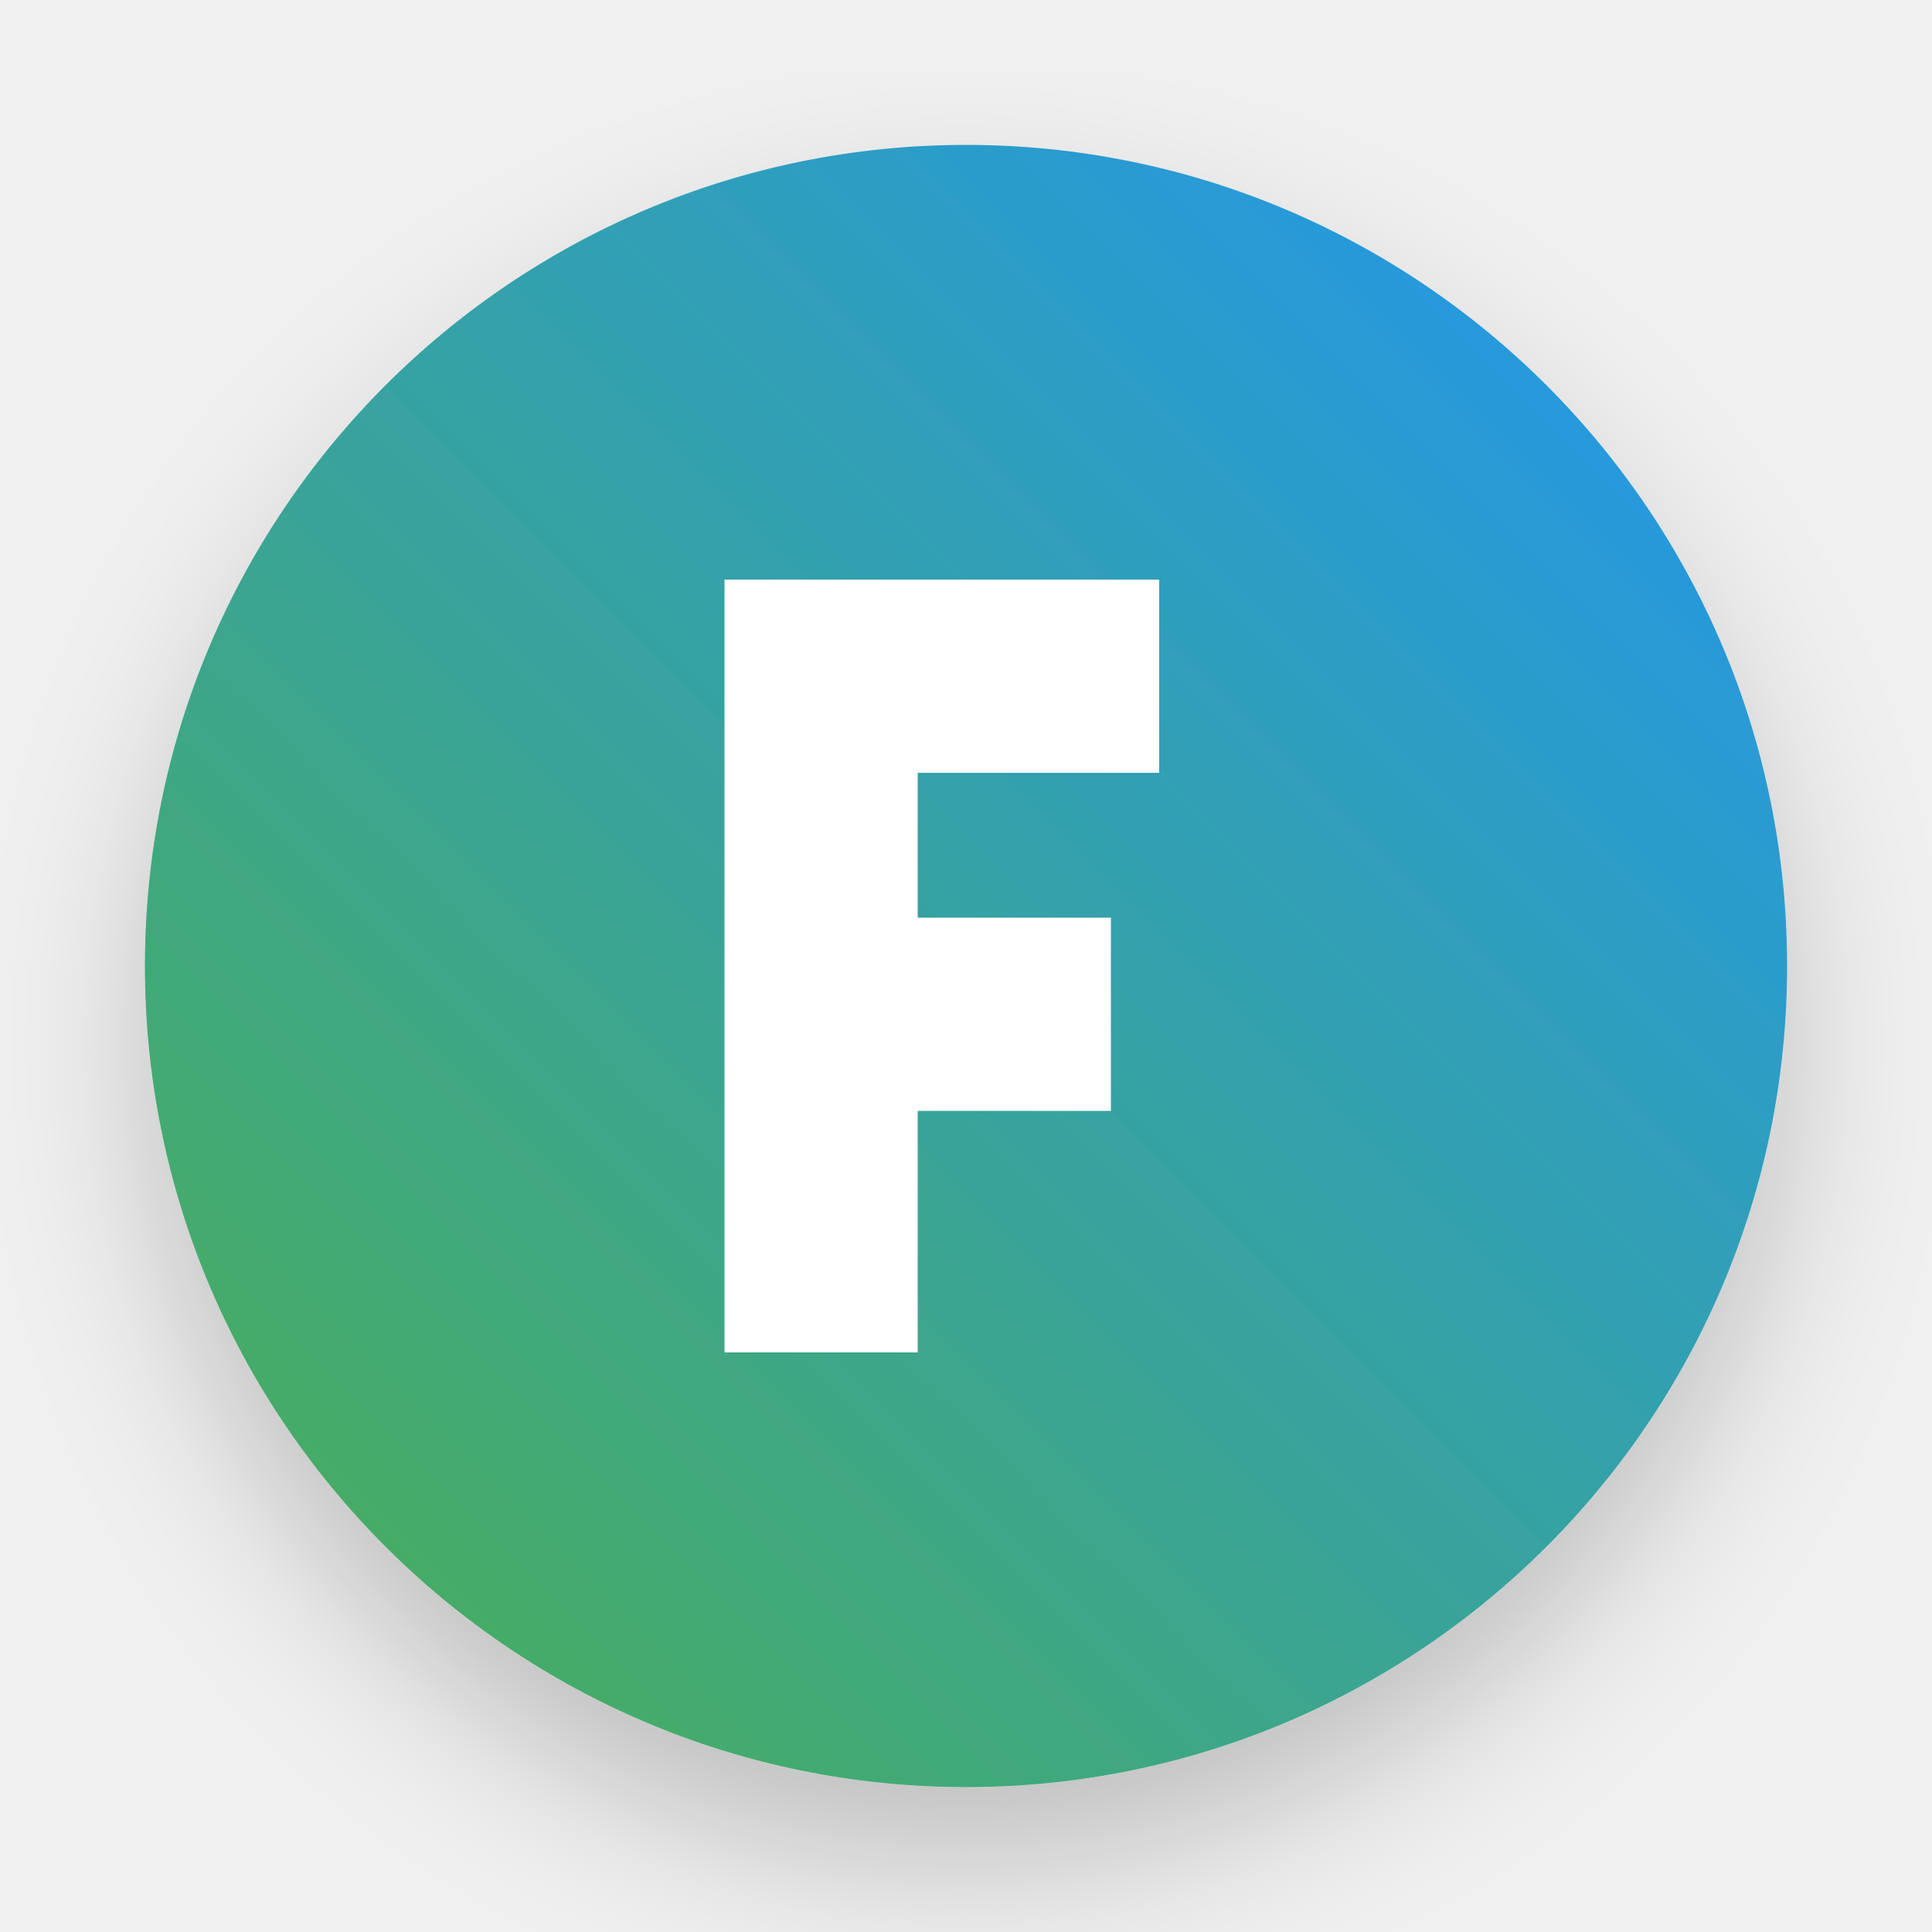
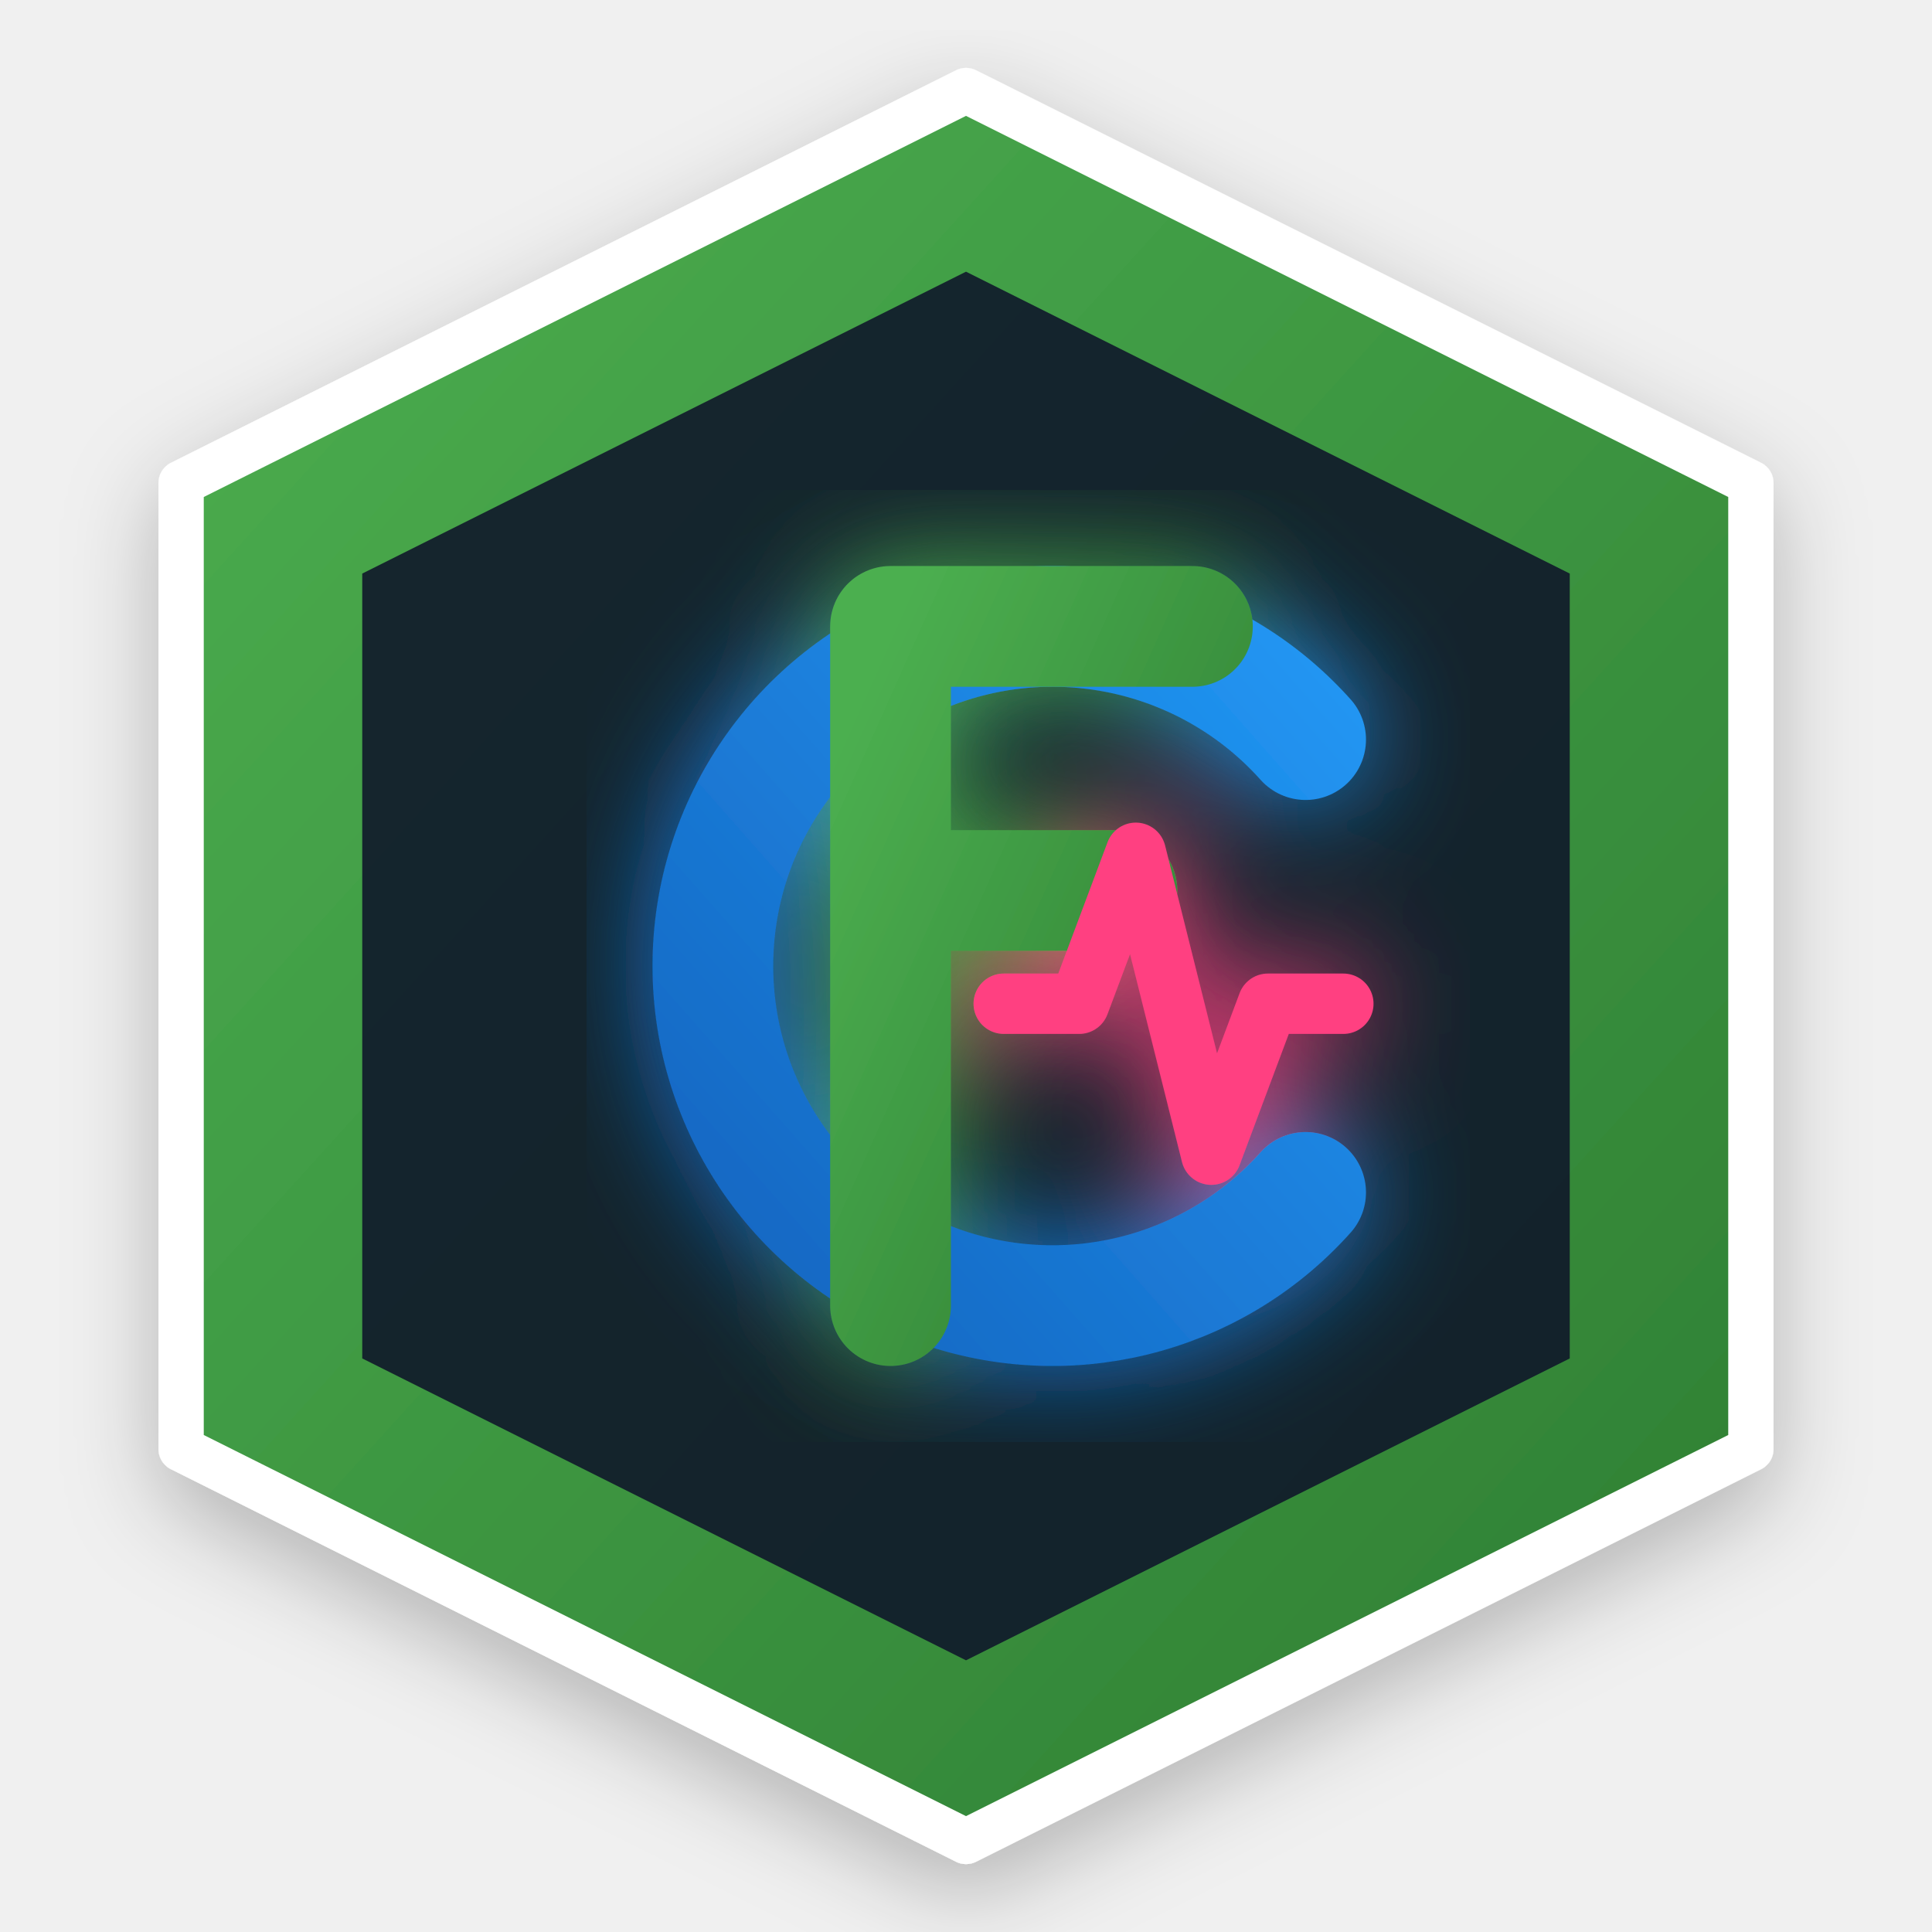
- <svg xmlns="http://www.w3.org/2000/svg" width="200" height="200" viewBox="0 0 200 200">
+ <svg xmlns="http://www.w3.org/2000/svg" viewBox="0 0 512 512" fill="none">
  <defs>
-     <linearGradient id="grad1" x1="0%" y1="100%" x2="100%" y2="0%">
-       <stop offset="0%" style="stop-color:#4CAF50;stop-opacity:1" />
-       <stop offset="100%" style="stop-color:#2196F3;stop-opacity:1" />
+     <linearGradient id="primaryGrad" x1="0%" y1="0%" x2="100%" y2="100%">
+       <stop offset="0%" stop-color="#4CAF50" />
+       <stop offset="100%" stop-color="#2E7D32" />
    </linearGradient>
-     <filter id="shadow" x="-20%" y="-20%" width="140%" height="140%">
-       <feDropShadow dx="0" dy="8" stdDeviation="8" flood-opacity="0.2" />
+     <linearGradient id="secondaryGrad" x1="100%" y1="0%" x2="0%" y2="100%">
+       <stop offset="0%" stop-color="#2196F3" />
+       <stop offset="100%" stop-color="#1565C0" />
+     </linearGradient>
+     <filter id="glow" x="-20%" y="-20%" width="140%" height="140%">
+       <feGaussianBlur stdDeviation="15" result="blur" />
+       <feComposite in="SourceGraphic" in2="blur" operator="over" />
+     </filter>
+     <filter id="dropShadow" x="-10%" y="-10%" width="120%" height="120%">
+       <feDropShadow dx="0" dy="8" stdDeviation="12" flood-opacity="0.25" />
    </filter>
  </defs>
-   <circle cx="100" cy="100" r="85" fill="url(#grad1)" filter="url(#shadow)" />
-   <path d="M85 140 L85 60 L130 60 L130 80 L105 80 L105 95 L125 95 L125 115 L105 115 L105 140 Z" fill="white" transform="translate(-10, 0)" />
-   <path d="M110 60 C125 60 135 70 135 85 C135 100 125 110 110 110 L105 110 L105 80 L110 80 C115 80 115 90 110 90" fill="none" stroke="white" stroke-width="0" />
+   <path d="M256 24L464 128V384L256 488L48 384V128L256 24Z" fill="url(#primaryGrad)" filter="url(#dropShadow)" stroke="#FFFFFF" stroke-width="12" stroke-linejoin="round" />
+   <path d="M256 72L416 152V360L256 440L96 360V152L256 72Z" fill="#0f172a" opacity="0.9" />
+   <g transform="translate(116, 126)" filter="url(#glow)">
+     <path d="M 230 70 A 90 90 0 1 0 230 190" fill="none" stroke="url(#secondaryGrad)" stroke-width="32" stroke-linecap="round" />
+     <path d="M 120 40 L 120 220 M 120 40 L 200 40 M 120 110 L 180 110" fill="none" stroke="url(#primaryGrad)" stroke-width="32" stroke-linecap="round" stroke-linejoin="round" />
+     <path d="M 150 140 L 170 140 L 185 100 L 205 180 L 220 140 L 240 140" fill="none" stroke="#FF4081" stroke-width="16" stroke-linecap="round" stroke-linejoin="round" />
+   </g>
</svg>
